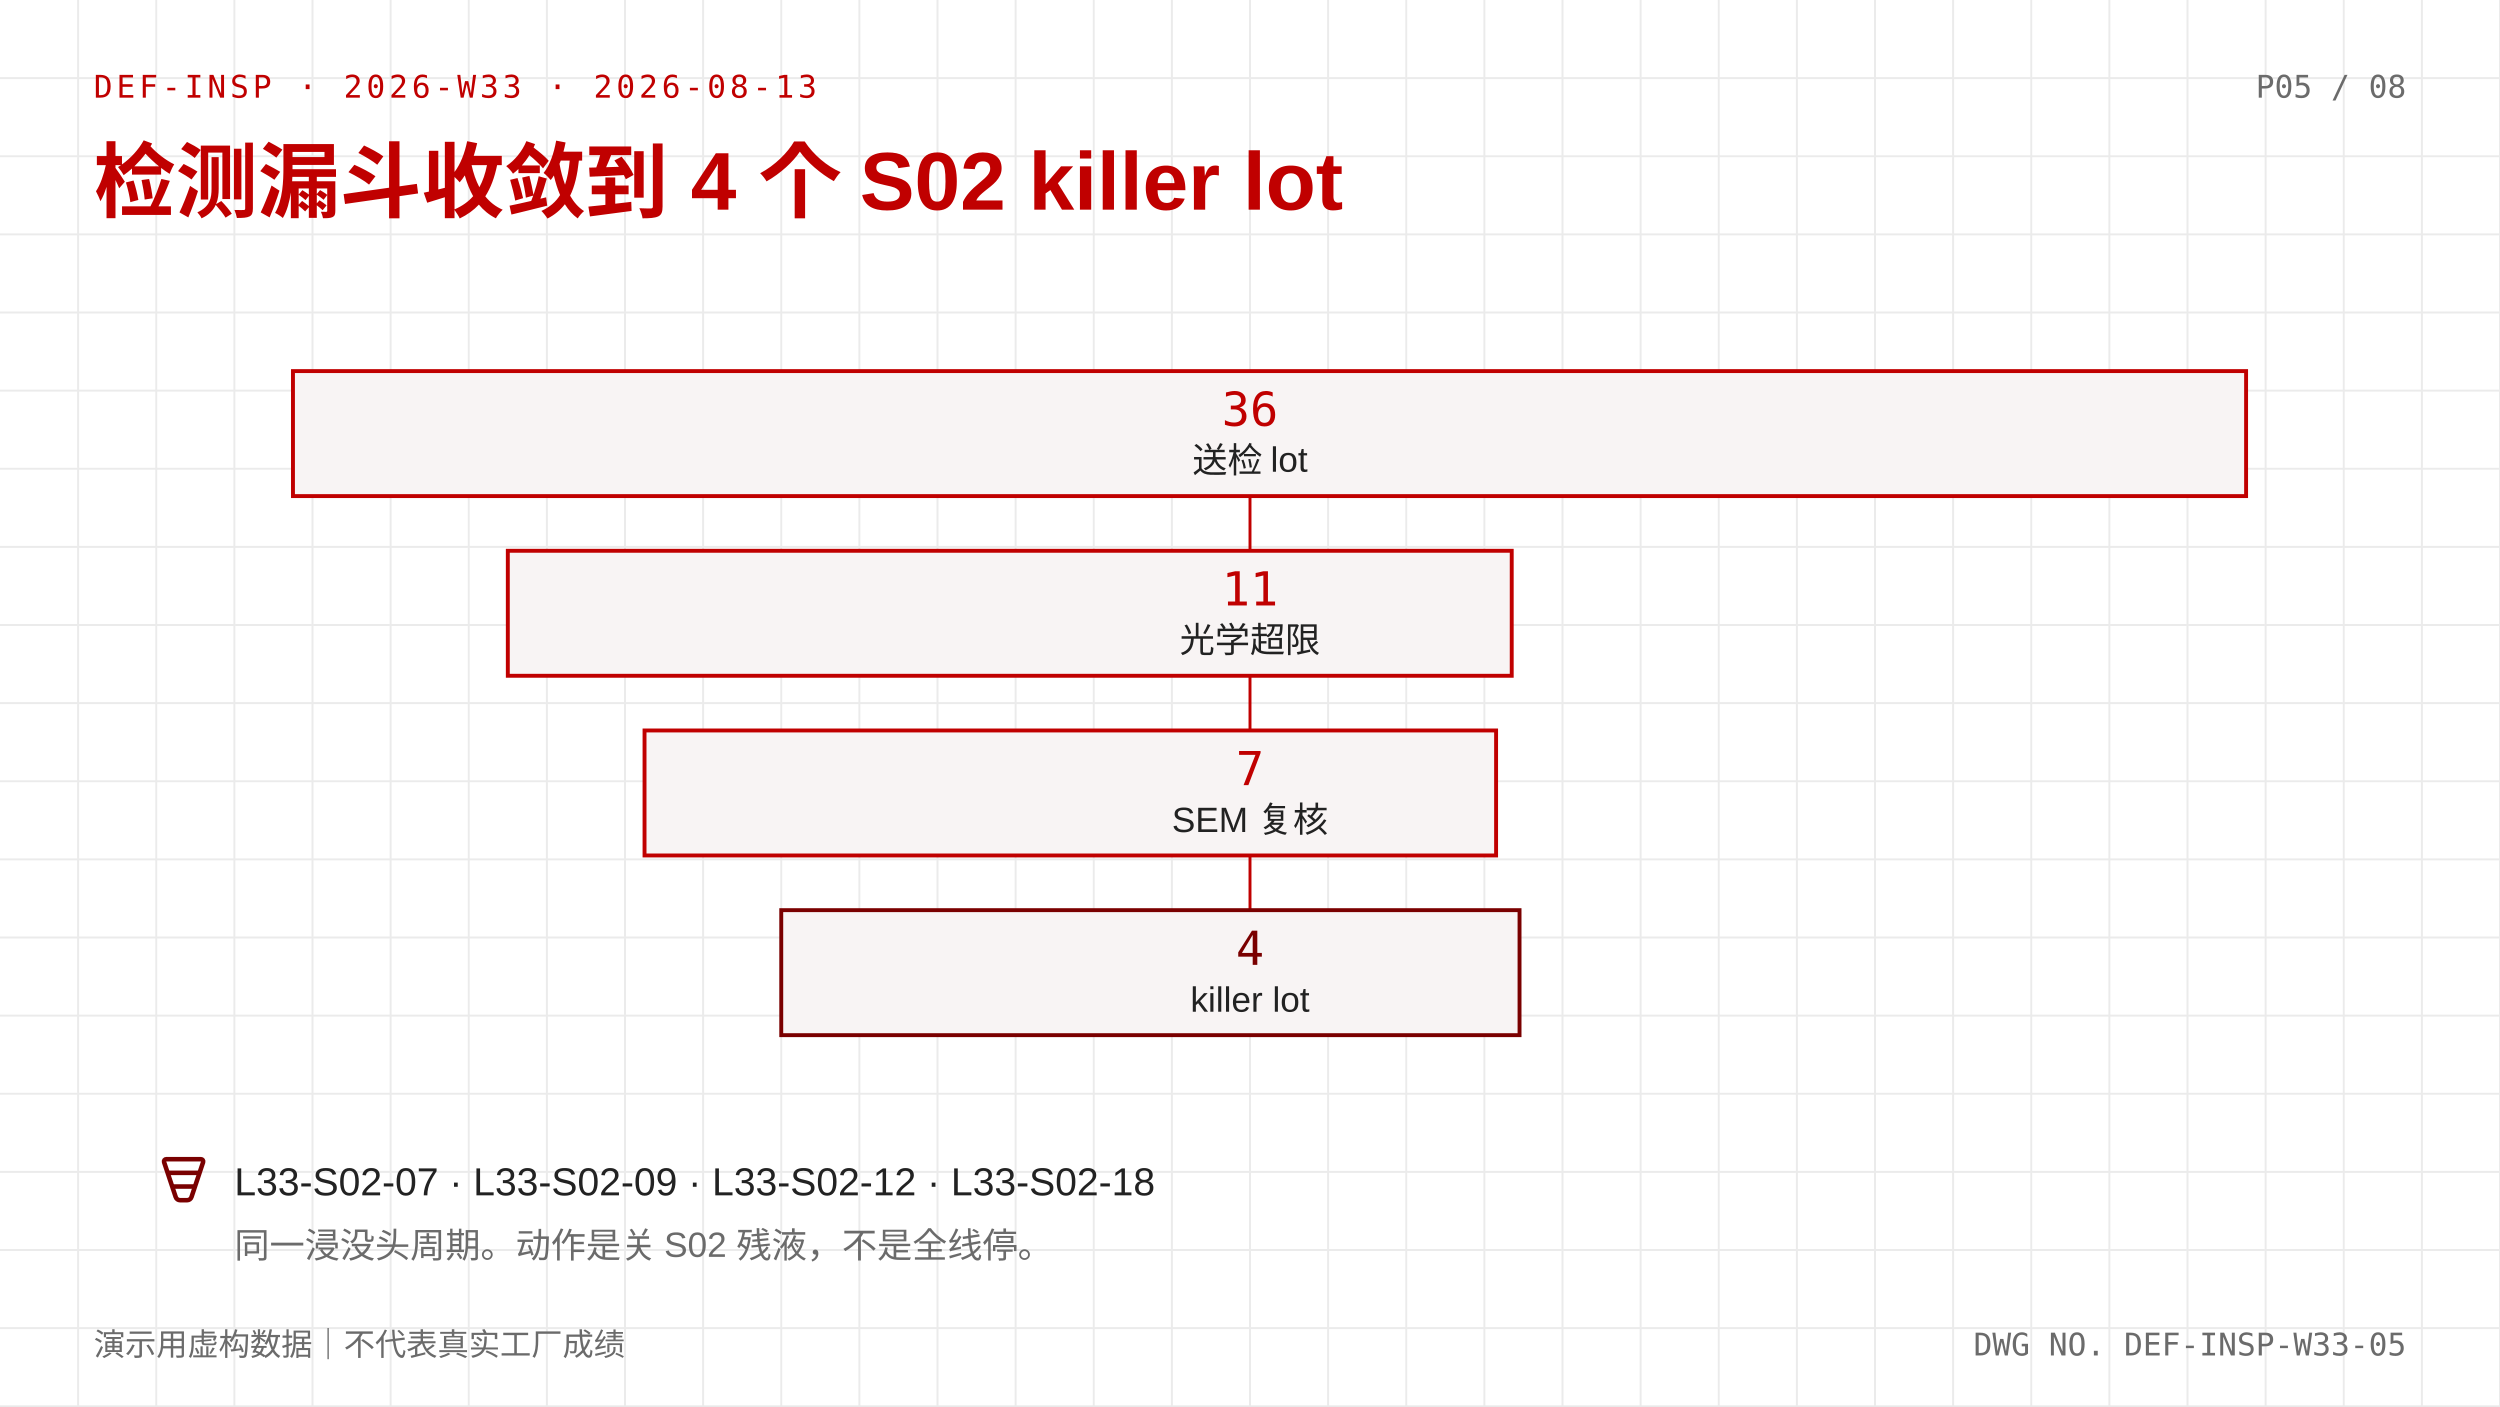
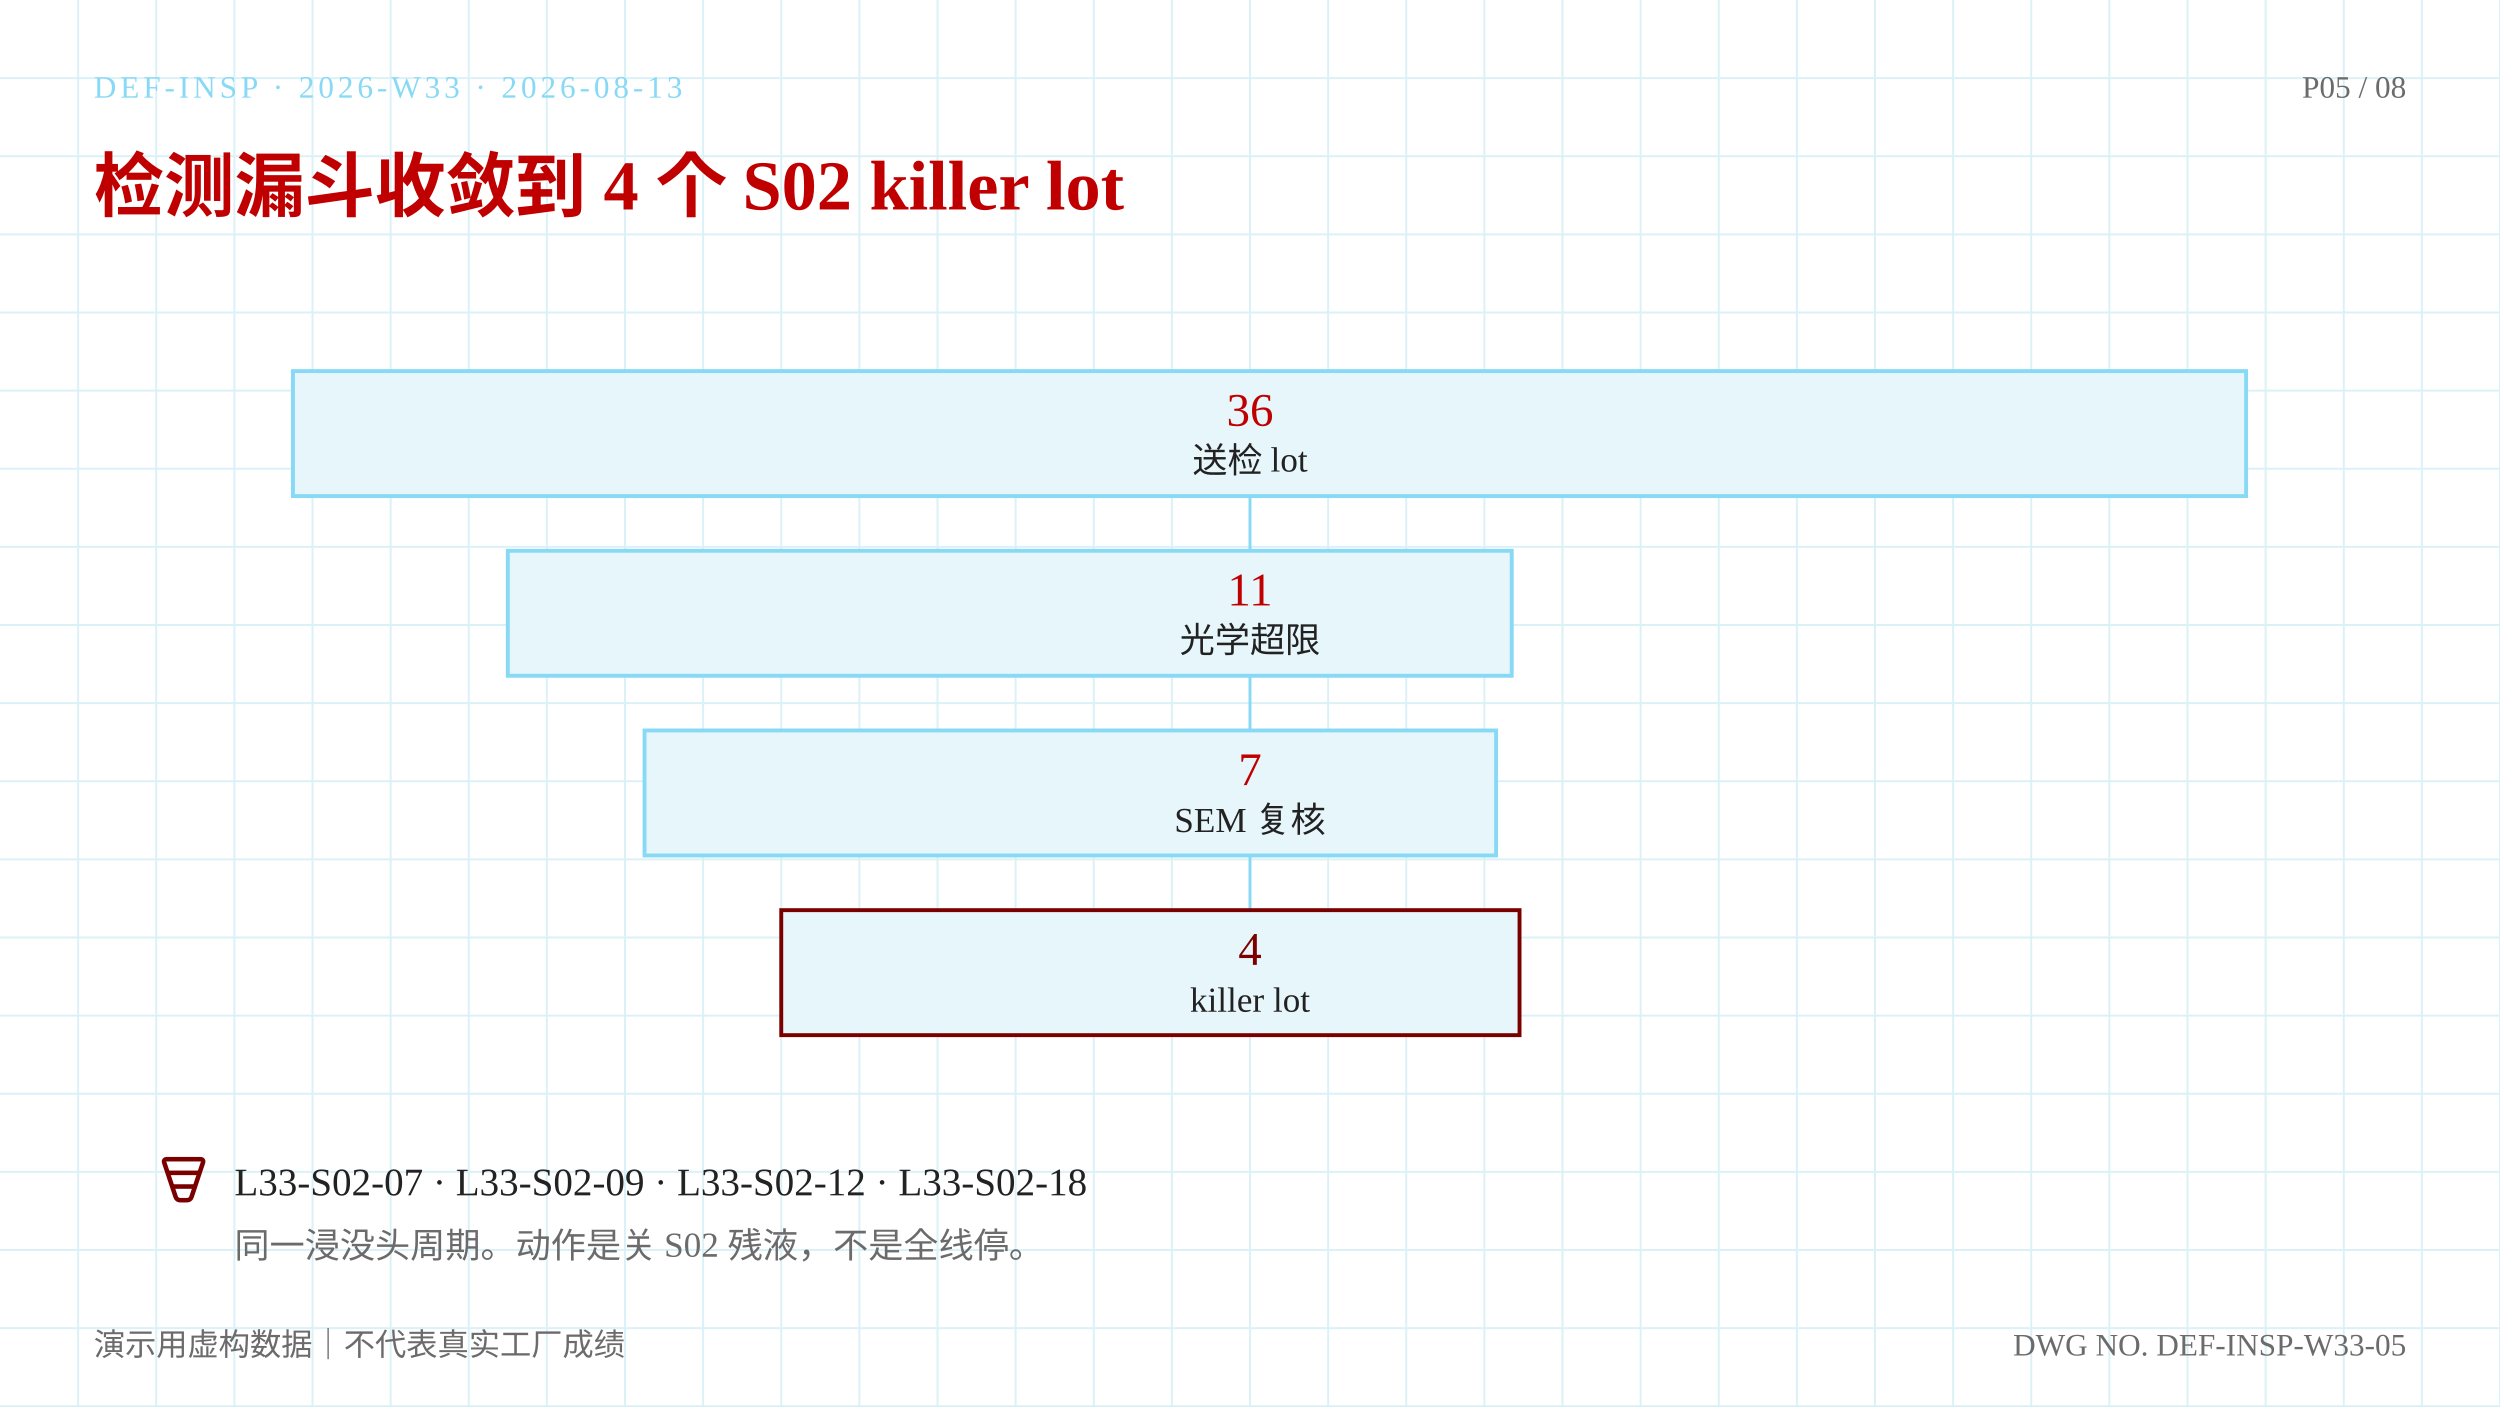
- <svg xmlns="http://www.w3.org/2000/svg" viewBox="0 0 1280 720" data-pptx-page-role="content" font-family="Microsoft YaHei, Arial, sans-serif" font-size="24">
+ <svg xmlns="http://www.w3.org/2000/svg" viewBox="0 0 1280 720" data-pptx-page-role="content" font-family="&quot;Times New Roman&quot;, &quot;Microsoft YaHei&quot;, &quot;微软雅黑&quot;" font-size="24">
  <rect id="background" data-pptx-role="background" x="0" y="0" width="1280" height="720" fill="#FFFFFF" />
-   <path id="blueprint-grid" data-pptx-role="decoration" d="M40 0V720 M80 0V720 M120 0V720 M160 0V720 M200 0V720 M240 0V720 M280 0V720 M320 0V720 M360 0V720 M400 0V720 M440 0V720 M480 0V720 M520 0V720 M560 0V720 M600 0V720 M640 0V720 M680 0V720 M720 0V720 M760 0V720 M800 0V720 M840 0V720 M880 0V720 M920 0V720 M960 0V720 M1000 0V720 M1040 0V720 M1080 0V720 M1120 0V720 M1160 0V720 M1200 0V720 M1240 0V720 M1280 0V720 M0 40H1280 M0 80H1280 M0 120H1280 M0 160H1280 M0 200H1280 M0 240H1280 M0 280H1280 M0 320H1280 M0 360H1280 M0 400H1280 M0 440H1280 M0 480H1280 M0 520H1280 M0 560H1280 M0 600H1280 M0 640H1280 M0 680H1280 M0 720H1280" fill="none" stroke="#E8E8E8" stroke-width="1" stroke-opacity="0.85" />
+   <path id="blueprint-grid" data-pptx-role="decoration" d="M40 0V720 M80 0V720 M120 0V720 M160 0V720 M200 0V720 M240 0V720 M280 0V720 M320 0V720 M360 0V720 M400 0V720 M440 0V720 M480 0V720 M520 0V720 M560 0V720 M600 0V720 M640 0V720 M680 0V720 M720 0V720 M760 0V720 M800 0V720 M840 0V720 M880 0V720 M920 0V720 M960 0V720 M1000 0V720 M1040 0V720 M1080 0V720 M1120 0V720 M1160 0V720 M1200 0V720 M1240 0V720 M1280 0V720 M0 40H1280 M0 80H1280 M0 120H1280 M0 160H1280 M0 200H1280 M0 240H1280 M0 280H1280 M0 320H1280 M0 360H1280 M0 400H1280 M0 440H1280 M0 480H1280 M0 520H1280 M0 560H1280 M0 600H1280 M0 640H1280 M0 680H1280 M0 720H1280" fill="none" stroke="#D4EEF6" stroke-width="1" stroke-opacity="0.85" />
  <g id="page-header" data-pptx-bounds="40 20 1240 112">
-     <text x="48" y="50" font-family="Consolas, Microsoft YaHei, monospace" font-size="16" letter-spacing="2" fill="#C00000">DEF-INSP · 2026-W33  ·  2026-08-13</text>
-     <text x="48" y="108" font-size="42" font-weight="700" fill="#C00000">检测漏斗收敛到 4 个 S02 killer lot</text>
-     <text x="1232" y="50" font-family="Consolas, Microsoft YaHei, monospace" font-size="16" fill="#6B6B6B" text-anchor="end">P05 / 08</text>
+     <text x="48" y="50" font-family="&quot;Times New Roman&quot;, &quot;Microsoft YaHei&quot;, &quot;微软雅黑&quot;" font-size="16" letter-spacing="2" fill="#87D9F5">DEF-INSP · 2026-W33  ·  2026-08-13</text>
+     <text x="48" y="108" font-size="36" font-weight="700" fill="#C00000">检测漏斗收敛到 4 个 S02 killer lot</text>
+     <text x="1232" y="50" font-family="&quot;Times New Roman&quot;, &quot;Microsoft YaHei&quot;, &quot;微软雅黑&quot;" font-size="16" fill="#6B6B6B" text-anchor="end">P05 / 08</text>
  </g>
  <g id="funnel" data-pptx-bounds="140 160 1000 420">
-     <rect x="150.0" y="190" width="1000" height="64" fill="#F8F4F4" stroke="#C00000" stroke-width="2" />
-     <text x="640" y="218" font-family="Consolas, Microsoft YaHei, monospace" font-size="24" fill="#C00000" text-anchor="middle">36</text>
+     <rect x="150.0" y="190" width="1000" height="64" fill="#E7F6FB" stroke="#87D9F5" stroke-width="2" />
+     <text x="640" y="218" font-family="&quot;Times New Roman&quot;, &quot;Microsoft YaHei&quot;, &quot;微软雅黑&quot;" font-size="24" fill="#C00000" text-anchor="middle">36</text>
    <text x="640" y="242" font-size="18" fill="#222222" text-anchor="middle">送检 lot</text>
-     <line x1="640" y1="254" x2="640" y2="282" stroke="#C00000" stroke-width="1.5" />
-     <rect x="260.0" y="282" width="514" height="64" fill="#F8F4F4" stroke="#C00000" stroke-width="2" />
-     <text x="640" y="310" font-family="Consolas, Microsoft YaHei, monospace" font-size="24" fill="#C00000" text-anchor="middle">11</text>
+     <line x1="640" y1="254" x2="640" y2="282" stroke="#87D9F5" stroke-width="1.5" />
+     <rect x="260.0" y="282" width="514" height="64" fill="#E7F6FB" stroke="#87D9F5" stroke-width="2" />
+     <text x="640" y="310" font-family="&quot;Times New Roman&quot;, &quot;Microsoft YaHei&quot;, &quot;微软雅黑&quot;" font-size="24" fill="#C00000" text-anchor="middle">11</text>
    <text x="640" y="334" font-size="18" fill="#222222" text-anchor="middle">光学超限</text>
-     <line x1="640" y1="346" x2="640" y2="374" stroke="#C00000" stroke-width="1.5" />
-     <rect x="330.0" y="374" width="436" height="64" fill="#F8F4F4" stroke="#C00000" stroke-width="2" />
-     <text x="640" y="402" font-family="Consolas, Microsoft YaHei, monospace" font-size="24" fill="#C00000" text-anchor="middle">7</text>
+     <line x1="640" y1="346" x2="640" y2="374" stroke="#87D9F5" stroke-width="1.5" />
+     <rect x="330.0" y="374" width="436" height="64" fill="#E7F6FB" stroke="#87D9F5" stroke-width="2" />
+     <text x="640" y="402" font-family="&quot;Times New Roman&quot;, &quot;Microsoft YaHei&quot;, &quot;微软雅黑&quot;" font-size="24" fill="#C00000" text-anchor="middle">7</text>
    <text x="640" y="426" font-size="18" fill="#222222" text-anchor="middle">SEM 复核</text>
-     <line x1="640" y1="438" x2="640" y2="466" stroke="#C00000" stroke-width="1.5" />
-     <rect x="400.0" y="466" width="378" height="64" fill="#F8F4F4" stroke="#7A0000" stroke-width="2" />
-     <text x="640" y="494" font-family="Consolas, Microsoft YaHei, monospace" font-size="24" fill="#7A0000" text-anchor="middle">4</text>
+     <line x1="640" y1="438" x2="640" y2="466" stroke="#87D9F5" stroke-width="1.5" />
+     <rect x="400.0" y="466" width="378" height="64" fill="#E7F6FB" stroke="#7A0000" stroke-width="2" />
+     <text x="640" y="494" font-family="&quot;Times New Roman&quot;, &quot;Microsoft YaHei&quot;, &quot;微软雅黑&quot;" font-size="24" fill="#7A0000" text-anchor="middle">4</text>
    <text x="640" y="518" font-size="18" fill="#222222" text-anchor="middle">killer lot</text>
  </g>
  <g id="lot-track" data-pptx-bounds="80 580 1120 80">
    <g transform="translate(80, 590) scale(1.16667)" fill="none" stroke="#7A0000" stroke-width="2">
      <path d="M4.387 3h15.226a1 1 0 0 1 .948 1.316l-5.105 15.316a2 2 0 0 1 -1.898 1.368h-3.116a2 2 0 0 1 -1.898 -1.368l-5.104 -15.316a1 1 0 0 1 .947 -1.316" />
      <path d="M5 9h14" />
      <path d="M7 15h10" />
    </g>
    <text x="120" y="612" font-size="20" fill="#222222">L33-S02-07  ·  L33-S02-09  ·  L33-S02-12  ·  L33-S02-18</text>
    <text x="120" y="644" font-size="18" fill="#6B6B6B">同一浸没头周期。动作是关 S02 残液，不是全线停。</text>
  </g>
  <g id="page-footer" data-pptx-bounds="40 668 1200 36">
    <text x="48" y="694" font-size="16" fill="#6B6B6B">演示用虚构数据｜不代表真实工厂成绩</text>
-     <text x="1232" y="694" font-family="Consolas, Microsoft YaHei, monospace" font-size="16" fill="#6B6B6B" text-anchor="end">DWG NO. DEF-INSP-W33-05</text>
+     <text x="1232" y="694" font-family="&quot;Times New Roman&quot;, &quot;Microsoft YaHei&quot;, &quot;微软雅黑&quot;" font-size="16" fill="#6B6B6B" text-anchor="end">DWG NO. DEF-INSP-W33-05</text>
  </g>
</svg>
